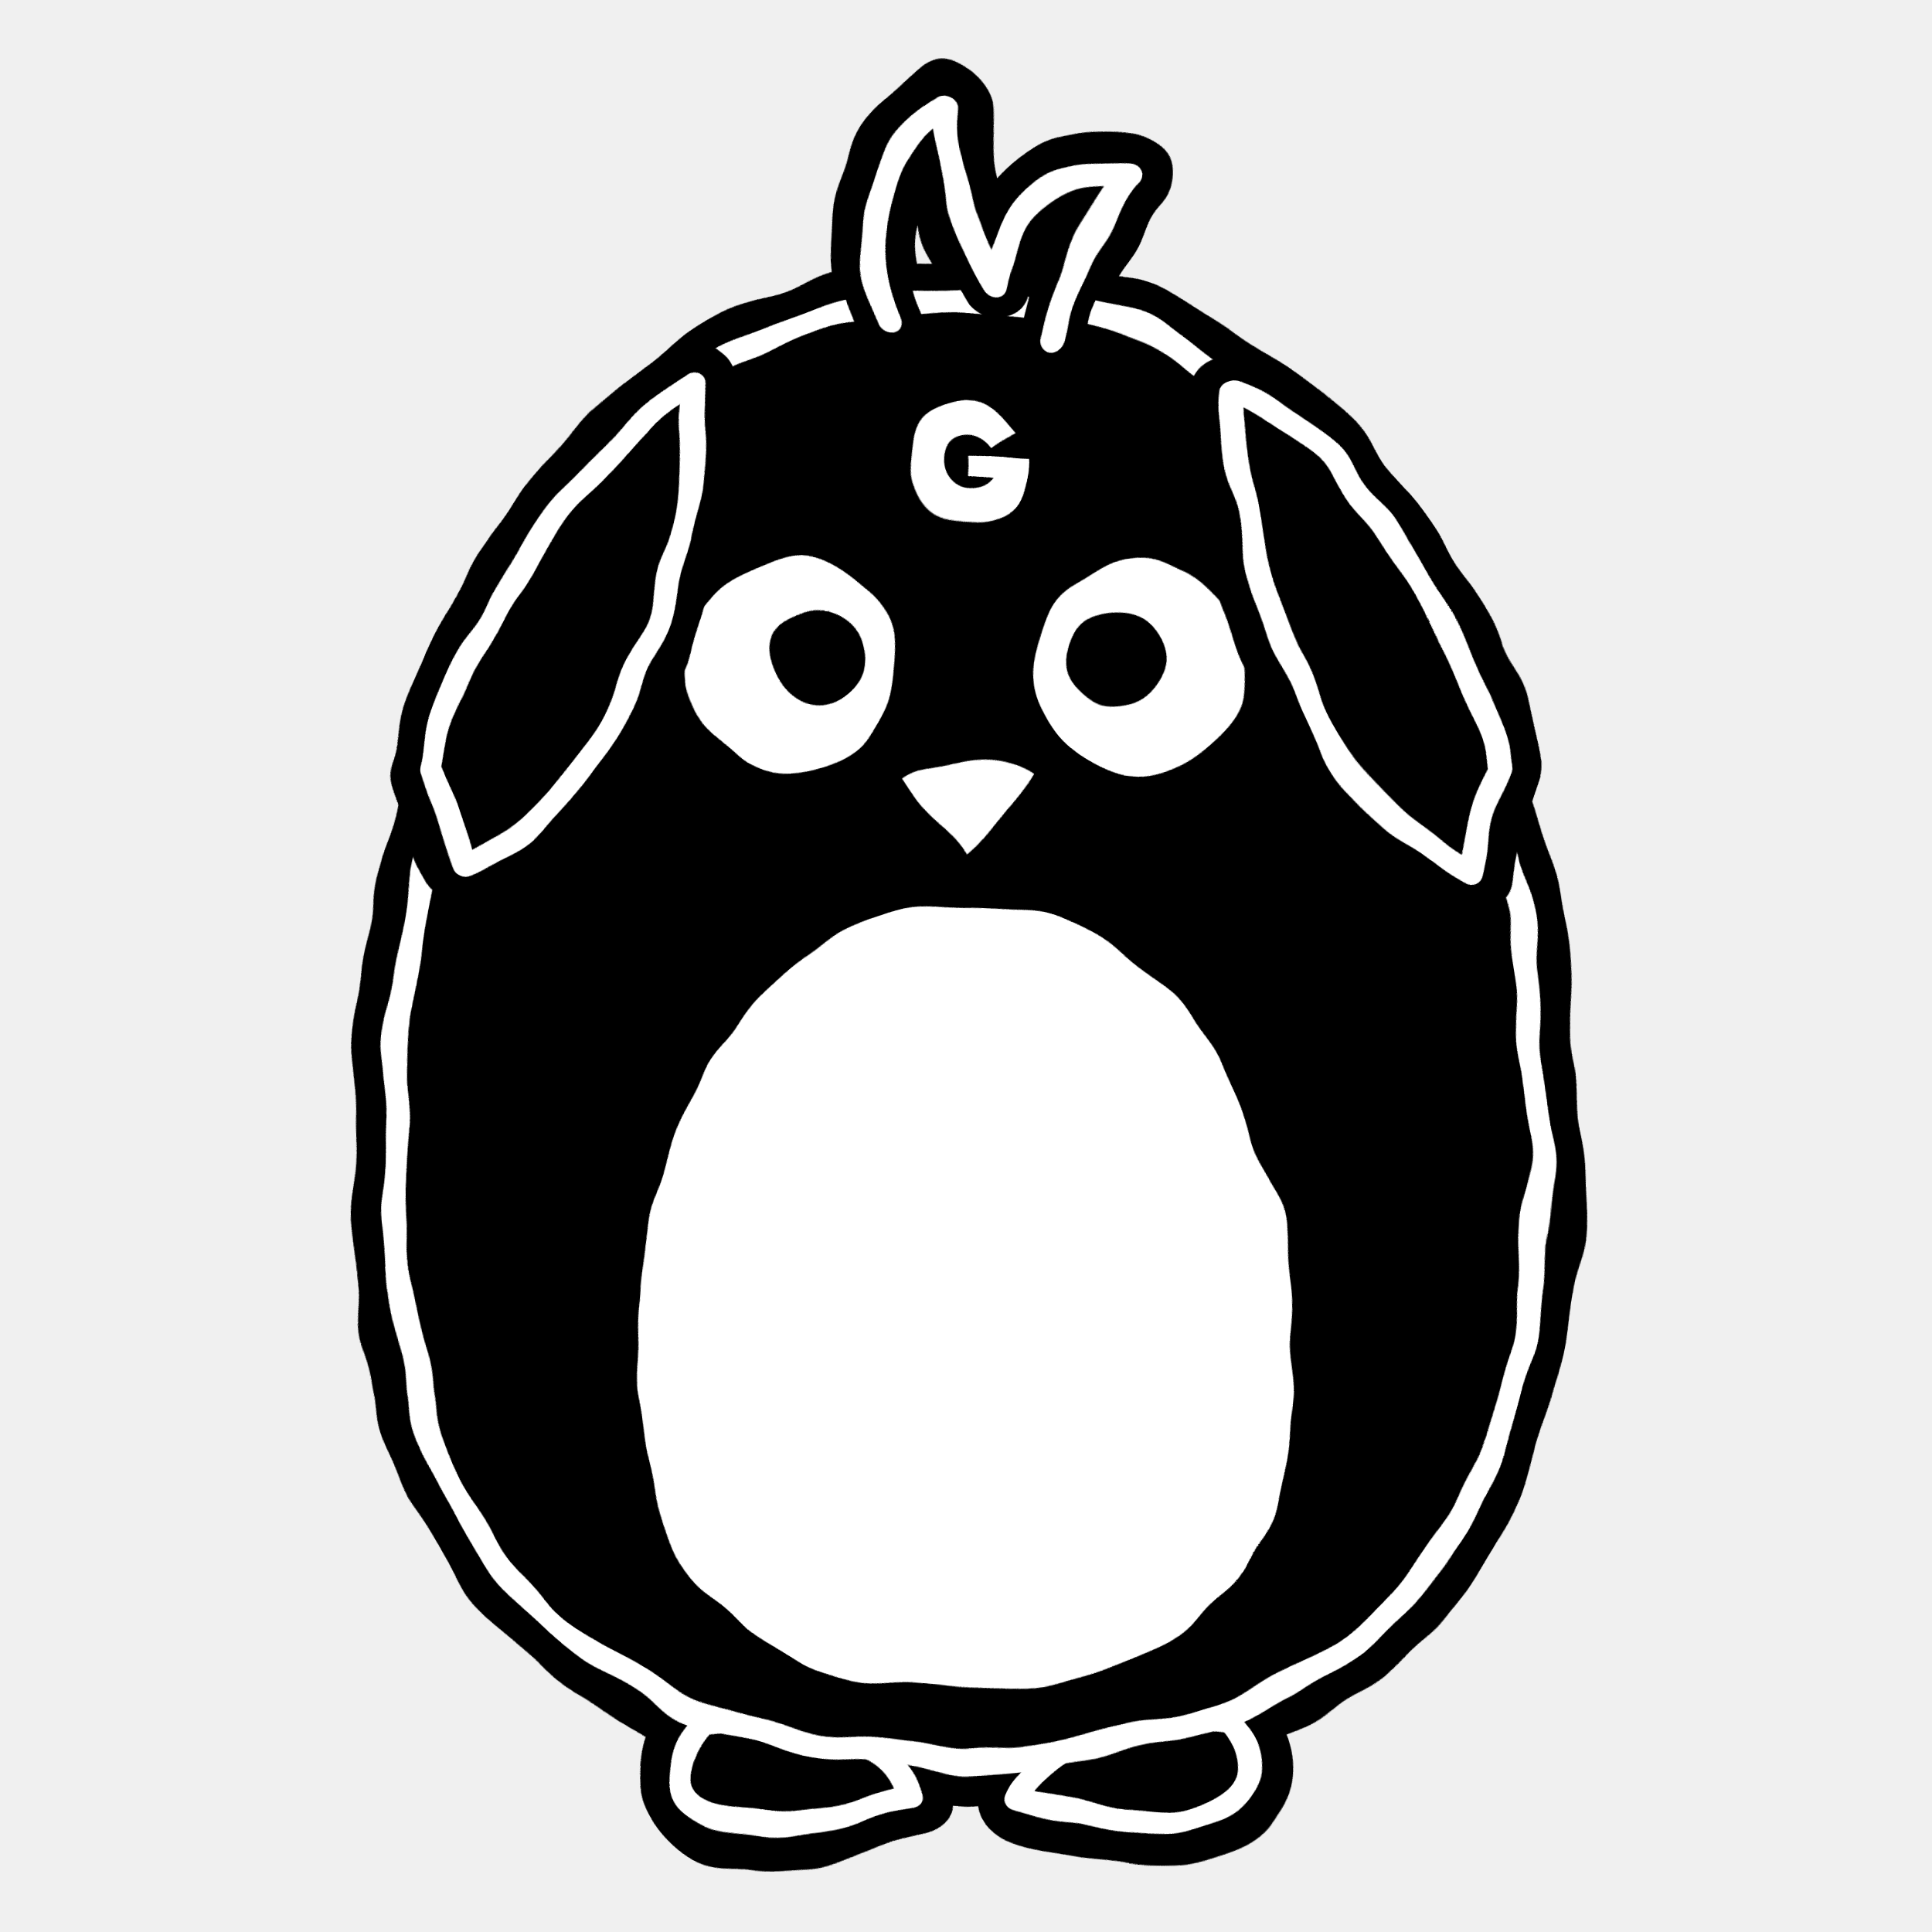
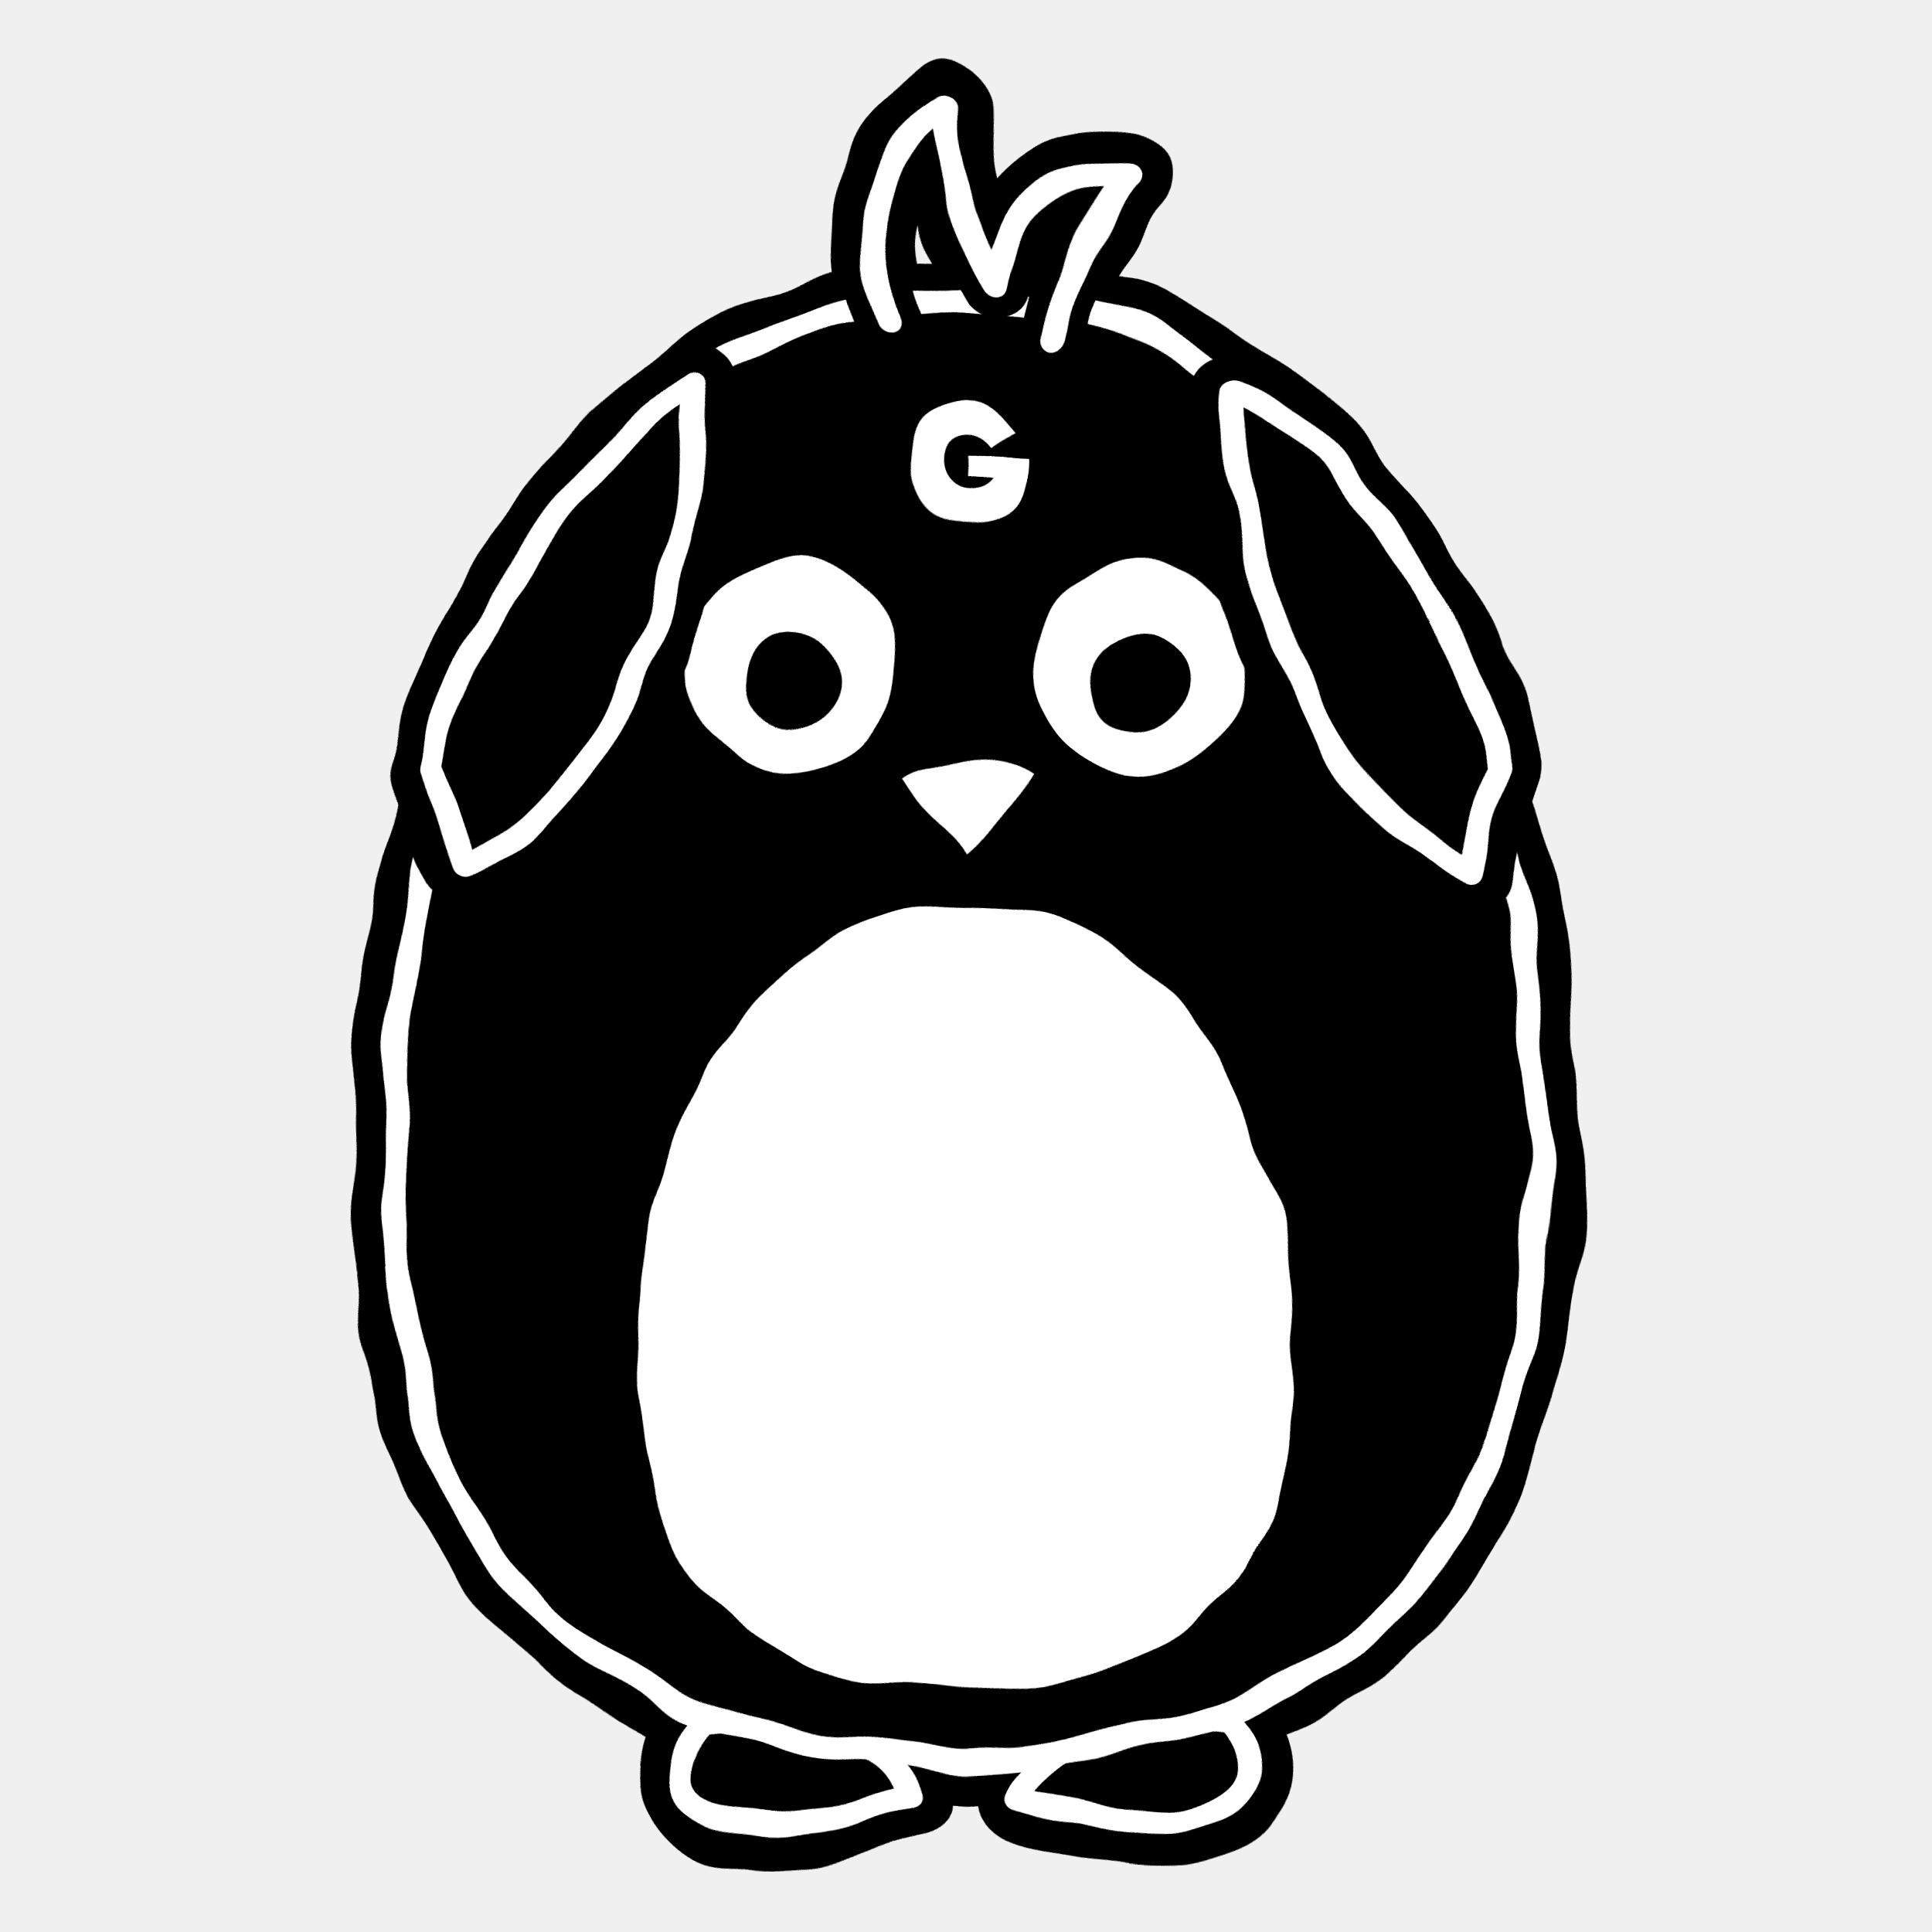
<svg xmlns="http://www.w3.org/2000/svg" viewBox="0 0 400 400" width="400" height="400">
  <defs>
    <filter id="ink" x="-10%" y="-10%" width="120%" height="120%">
      <feTurbulence type="fractalNoise" baseFrequency="0.045" numOctaves="2" seed="3" result="n" />
      <feDisplacementMap in="SourceGraphic" in2="n" scale="5" xChannelSelector="R" yChannelSelector="G" />
    </filter>
  </defs>
  <g filter="url(#ink)">
    <g transform="translate(0,0) rotate(0 200 240)">
      <path fill="none" stroke="#000" stroke-width="18" stroke-linejoin="round" stroke-linecap="round" d="M200 62 C268 60 312 128 318 222 C324 318 284 362 200 364 C116 362 76 318 82 222 C88 128 132 60 200 62 Z" />
      <path fill="none" stroke="#000" stroke-width="18" stroke-linejoin="round" stroke-linecap="round" d="M146 356 C132 374 150 384 188 372 C184 362 170 356 146 356 Z" />
      <path fill="none" stroke="#000" stroke-width="18" stroke-linejoin="round" stroke-linecap="round" d="M254 356 C268 374 250 384 212 372 C216 362 230 356 254 356 Z" />
      <path fill="none" stroke="#000" stroke-width="18" stroke-linejoin="round" stroke-linecap="round" d="M184 66 C176 40 186 28 196 22 C196 38 200 48 206 58 C210 42 222 34 234 36 C224 46 220 58 218 70" />
      <path fill="#000" stroke="#fff" stroke-width="5" stroke-linejoin="round" stroke-linecap="round" d="M146 356 C132 374 150 384 188 372 C184 362 170 356 146 356 Z" />
      <path fill="#000" stroke="#fff" stroke-width="5" stroke-linejoin="round" stroke-linecap="round" d="M254 356 C268 374 250 384 212 372 C216 362 230 356 254 356 Z" />
      <path fill="#000" stroke="#fff" stroke-width="5" stroke-linejoin="round" stroke-linecap="round" d="M200 62 C268 60 312 128 318 222 C324 318 284 362 200 364 C116 362 76 318 82 222 C88 128 132 60 200 62 Z" />
-       <path fill="none" stroke="#000" stroke-width="14" stroke-linecap="round" stroke-linejoin="round" d="M184 66 C176 40 186 28 196 22 C196 38 200 48 206 58 C210 42 222 34 234 36 C224 46 220 58 218 70" />
-       <path fill="none" stroke="#fff" stroke-width="5" stroke-linecap="round" stroke-linejoin="round" d="M184 66 C176 40 186 28 196 22 C196 38 200 48 206 58 C210 42 222 34 234 36 C224 46 220 58 218 70" />
+       <path fill="none" stroke="#000" stroke-width="14" stroke-linejoin="round" stroke-linecap="round" d="M184 66 C176 40 186 28 196 22 C196 38 200 48 206 58 C210 42 222 34 234 36 C224 46 220 58 218 70" />
+       <path fill="none" stroke="#fff" stroke-width="5" stroke-linejoin="round" stroke-linecap="round" d="M184 66 C176 40 186 28 196 22 C196 38 200 48 206 58 C210 42 222 34 234 36 C224 46 220 58 218 70" />
      <path fill="#fff" stroke="none" d="M200 188 C246 188 270 236 268 288 C266 334 238 350 200 350 C162 350 134 334 132 288 C130 236 154 188 200 188 Z" />
      <circle fill="#fff" stroke="none" cx="164" cy="138" r="22" />
-       <circle cx="169" cy="136" r="10" fill="#000" />
+       <circle cx="164" cy="141" r="10" fill="#000" />
      <circle fill="#fff" stroke="none" cx="236" cy="138" r="22" />
-       <circle cx="231" cy="136" r="10" fill="#000" />
-       <path style="fill:#000;stroke:#000;stroke-linejoin:round;stroke-width:9" d="M187 161 C193 156 207 156 213 161 C210 166 205 172 200 177 C195 172 190 166 187 161 Z" />
+       <circle cx="236" cy="141" r="10" fill="#000" />
+       <path d="M187 161 C193 156 207 156 213 161 C210 166 205 172 200 177 C195 172 190 166 187 161 Z" fill="#000" stroke="#000" stroke-linejoin="round" stroke-width="9" />
      <path fill="#fff" stroke="none" d="M187 161 C193 156 207 156 213 161 C210 166 205 172 200 177 C195 172 190 166 187 161 Z" />
      <g transform="translate(200,96) scale(0.2) translate(-100,-100)">
-         <clipPath id="gcears3">
+         <clipPath id="gcears">
          <circle cx="100" cy="100" r="64" />
        </clipPath>
-         <g fill="#fff" clip-path="url(#gcears3)">
+         <g fill="#fff" clip-path="url(#gcears)">
          <path d="M139.0 73.7 A47 47 0 1 0 141.5 122.1" fill="none" stroke="#fff" stroke-width="34" />
          <rect x="98" y="92" width="66" height="24" />
          <rect x="130" y="92" width="34" height="60" />
        </g>
      </g>
      <path fill="none" stroke="#000" stroke-width="18" stroke-linejoin="round" stroke-linecap="round" transform="translate(96,180.0) scale(1,1) rotate(188.0) scale(1,0.900)" d="M0 0 C-26 18 -40 70 -34 118 C-16 104 4 66 10 22 Z" />
      <path fill="none" stroke="#000" stroke-width="18" stroke-linejoin="round" stroke-linecap="round" transform="translate(304,180.0) scale(-1,1) rotate(188.0) scale(1,0.900)" d="M0 0 C-26 18 -40 70 -34 118 C-16 104 4 66 10 22 Z" />
      <path fill="#000" stroke="#fff" stroke-width="5" stroke-linejoin="round" stroke-linecap="round" transform="translate(96,180.0) scale(1,1) rotate(188.0) scale(1,0.900)" d="M0 0 C-26 18 -40 70 -34 118 C-16 104 4 66 10 22 Z" />
      <path fill="#000" stroke="#fff" stroke-width="5" stroke-linejoin="round" stroke-linecap="round" transform="translate(304,180.0) scale(-1,1) rotate(188.0) scale(1,0.900)" d="M0 0 C-26 18 -40 70 -34 118 C-16 104 4 66 10 22 Z" />
    </g>
  </g>
</svg>
